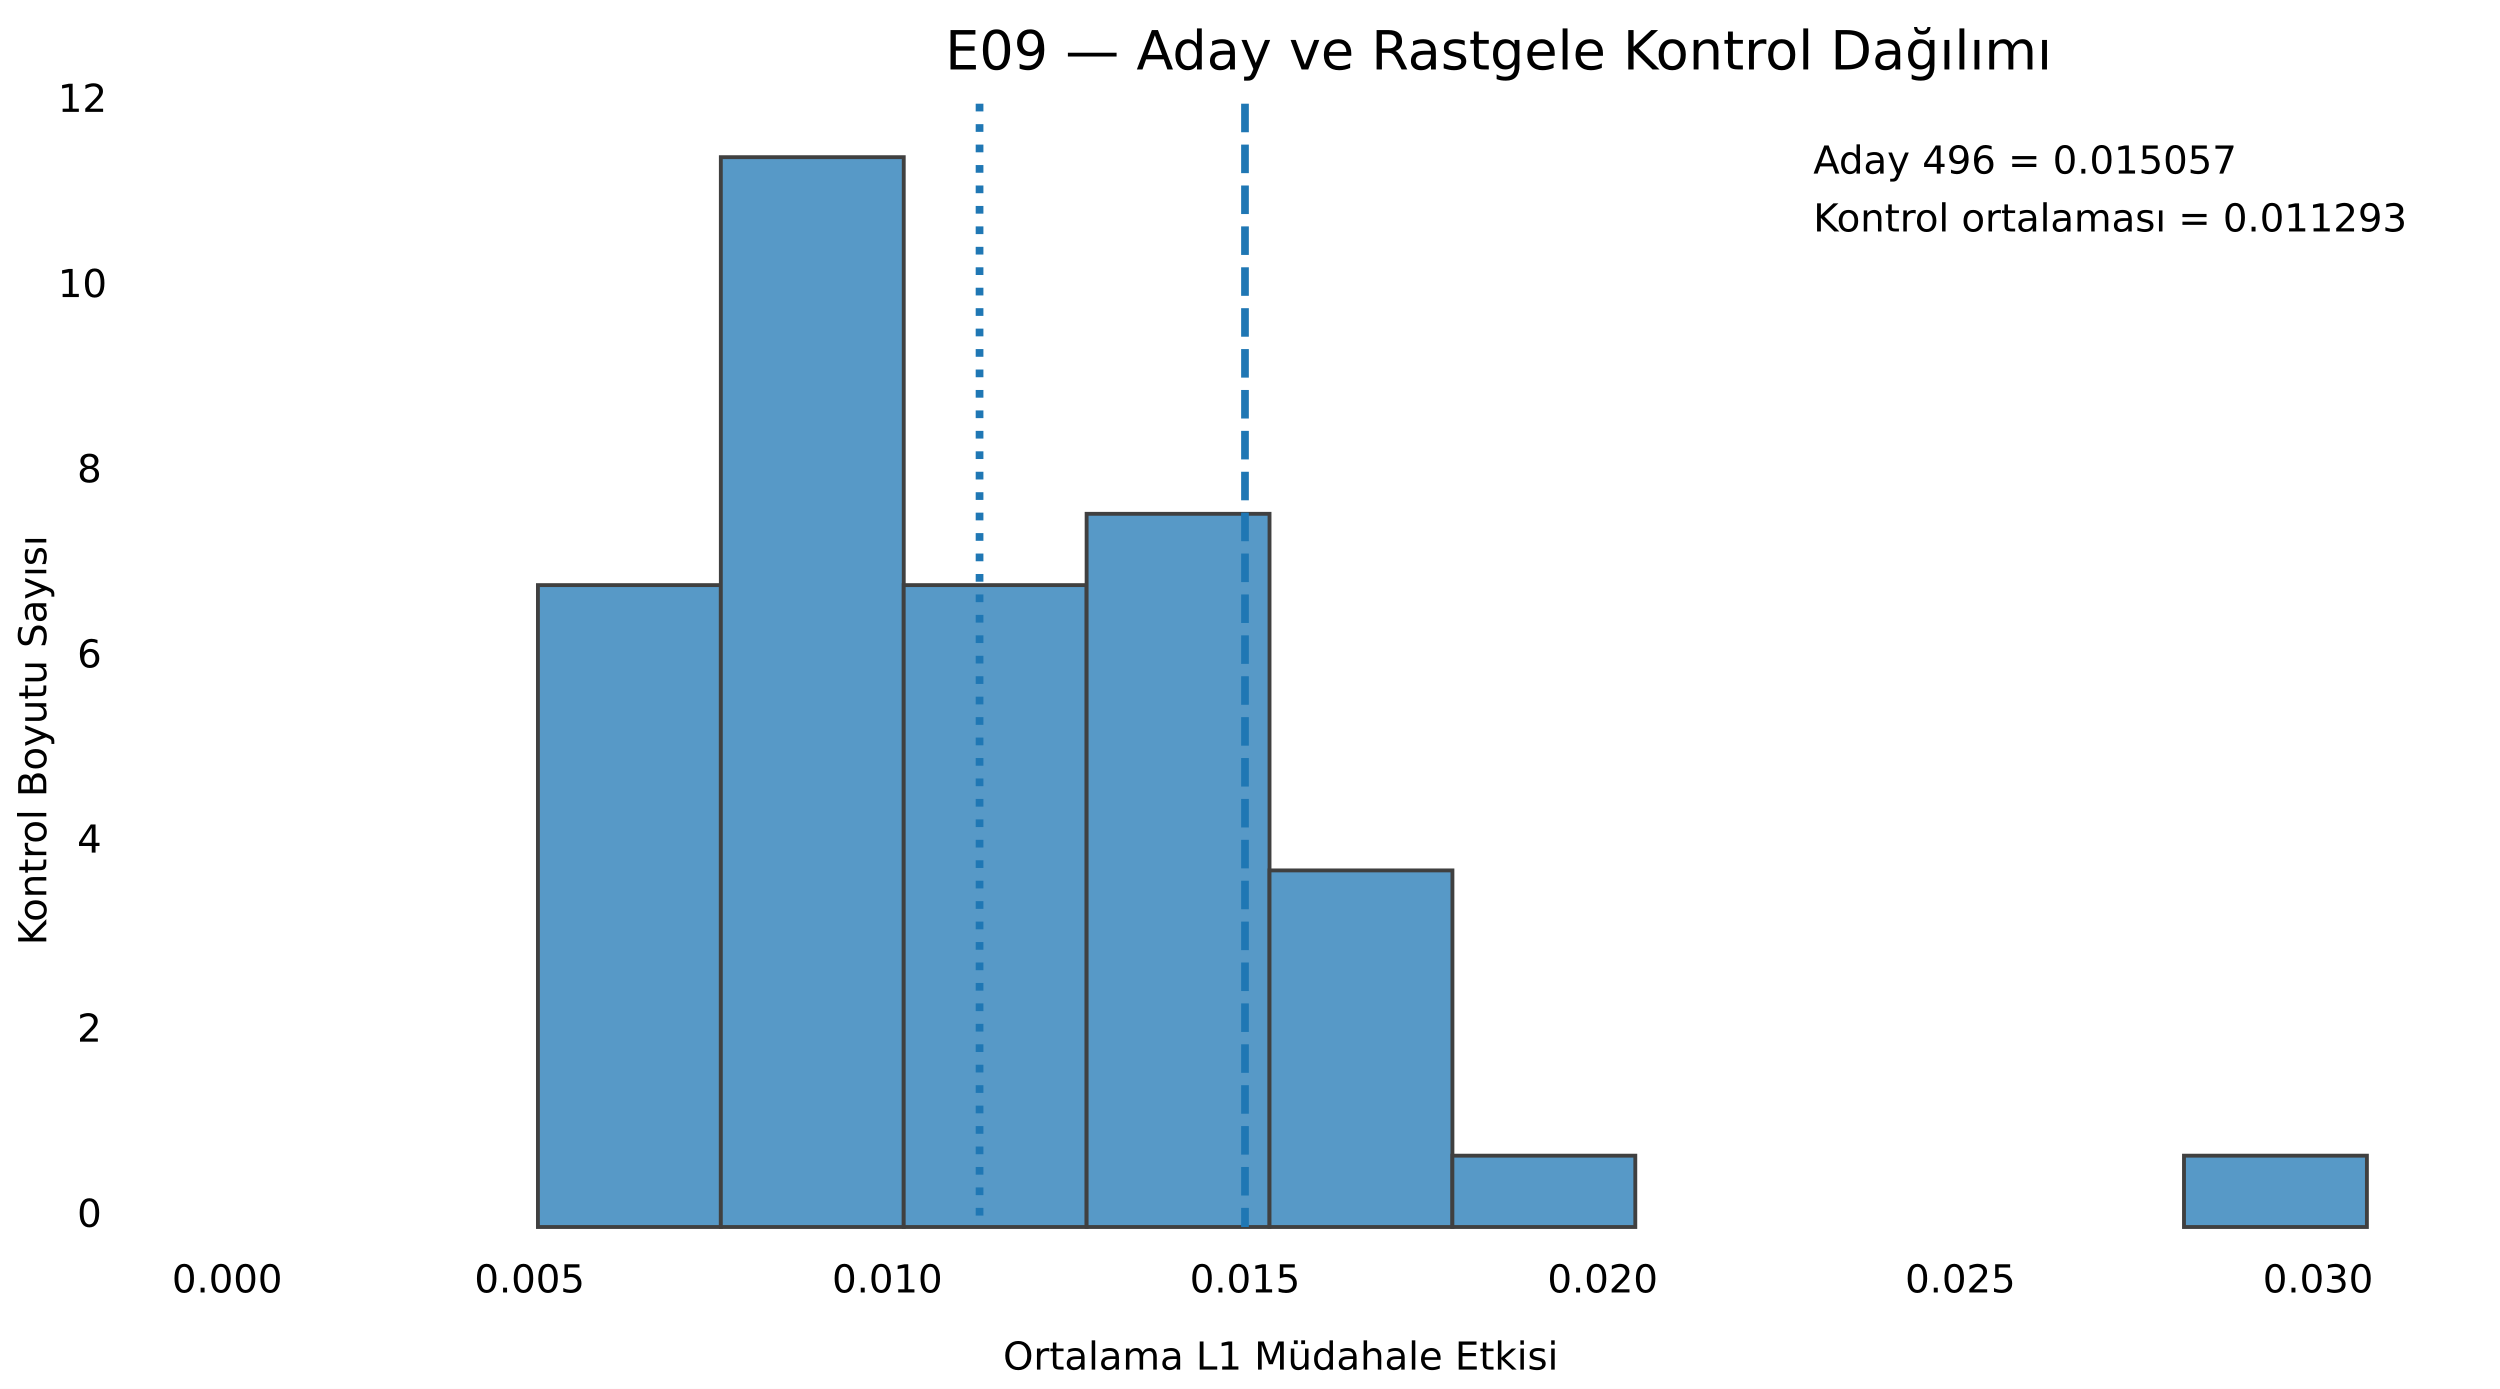
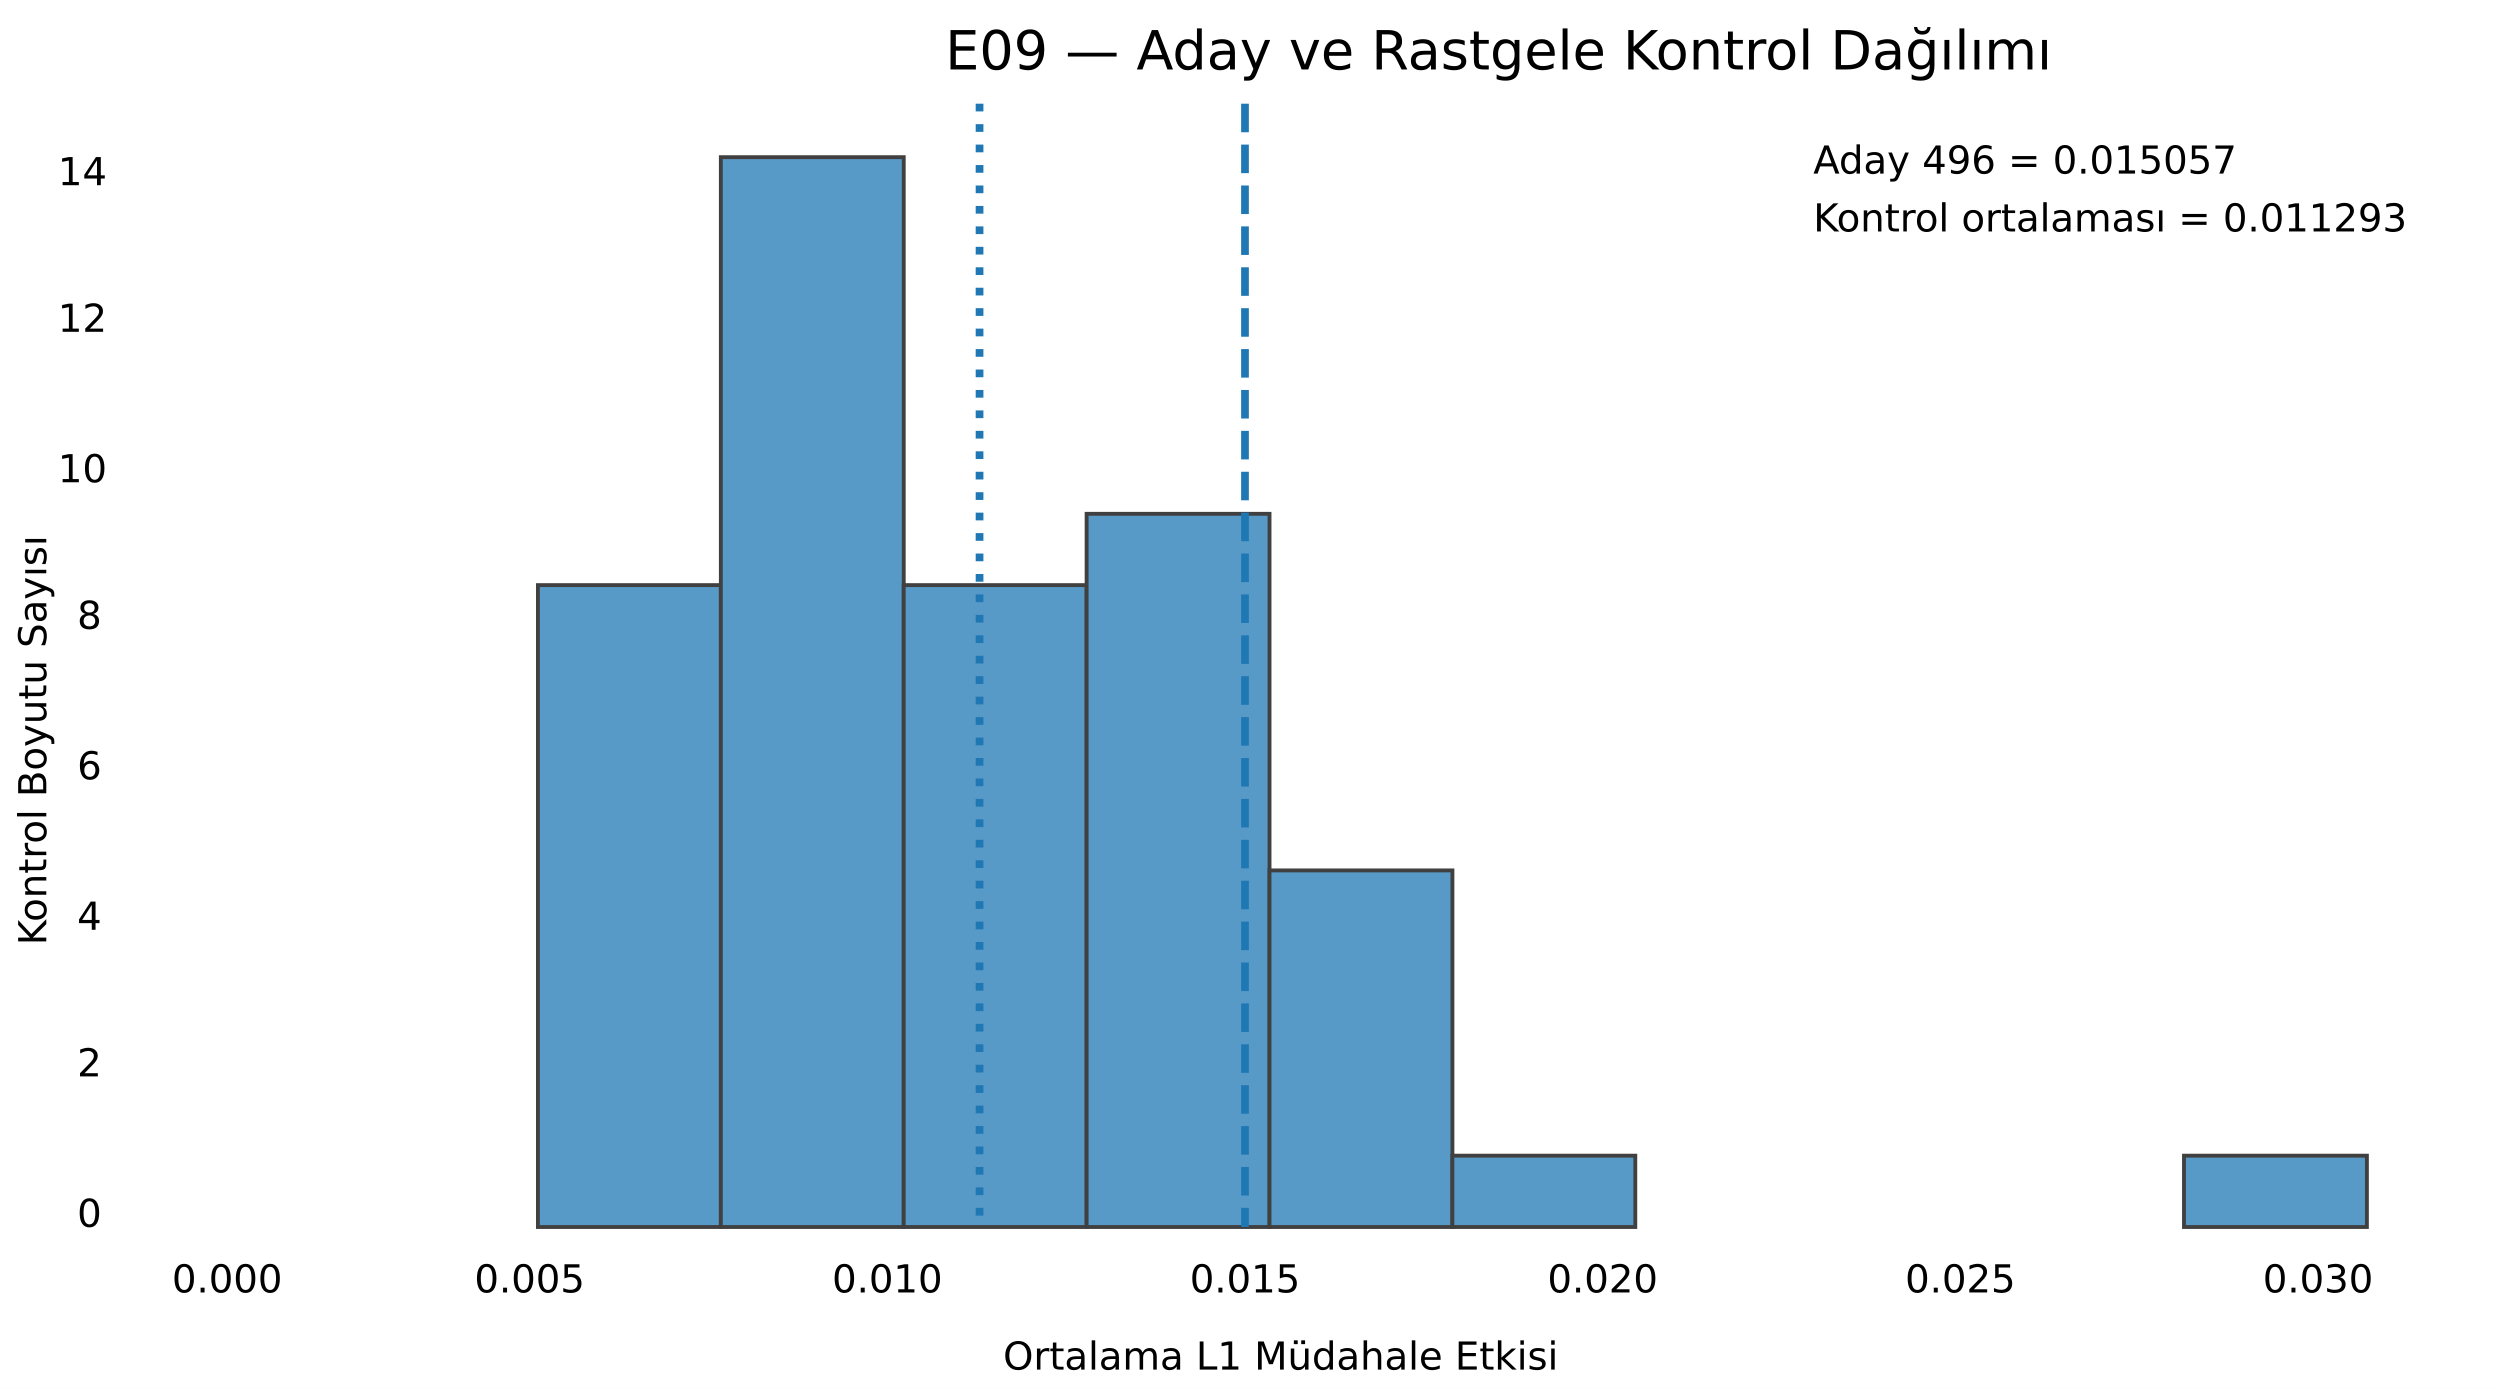
<svg xmlns="http://www.w3.org/2000/svg" width="648pt" height="360pt" viewBox="0 0 648 360" version="1.1">
  <g id="figure_1">
    <rect width="648" height="360" fill="white" />
    <g id="axes_1">
      <rect x="44.57" y="26.88" width="592.63" height="291.16" fill="white" />
      <g fill="#1f77b4" opacity="0.75" stroke="#000000">
        <rect x="139.43" y="151.66" width="47.41" height="166.38" />
        <rect x="186.84" y="40.74" width="47.41" height="277.30" />
        <rect x="234.24" y="151.66" width="47.41" height="166.38" />
        <rect x="281.65" y="133.18" width="47.41" height="184.86" />
        <rect x="329.06" y="225.61" width="47.41" height="92.43" />
        <rect x="376.46" y="299.55" width="47.41" height="18.49" />
        <rect x="566.09" y="299.55" width="47.41" height="18.49" />
      </g>
      <line x1="322.70" y1="26.88" x2="322.70" y2="318.04" stroke="#1f77b4" stroke-width="2" stroke-dasharray="7.4,3.2" />
      <line x1="253.90" y1="26.88" x2="253.90" y2="318.04" stroke="#1f77b4" stroke-width="2" stroke-dasharray="2,3.3" />
      <g font-family="DejaVu Sans, sans-serif" font-size="10" fill="black">
        <text x="44.57" y="335">0.000</text>
        <text x="122.97" y="335">0.005</text>
        <text x="215.68" y="335">0.010</text>
        <text x="308.39" y="335">0.015</text>
        <text x="401.10" y="335">0.020</text>
        <text x="493.81" y="335">0.025</text>
        <text x="586.52" y="335">0.030</text>
        <text x="20" y="318">0</text>
-         <text x="20" y="270">2</text>
-         <text x="20" y="221">4</text>
-         <text x="20" y="173">6</text>
-         <text x="20" y="125">8</text>
-         <text x="15" y="77">10</text>
-         <text x="15" y="29">12</text>
+         <text x="20" y="279">2</text>
+         <text x="20" y="241">4</text>
+         <text x="20" y="202">6</text>
+         <text x="20" y="163">8</text>
+         <text x="15" y="125">10</text>
+         <text x="15" y="86">12</text>
+         <text x="15" y="48">14</text>
        <text x="260" y="355">Ortalama L1 Müdahale Etkisi</text>
        <text transform="translate(12,245) rotate(-90)">Kontrol Boyutu Sayısı</text>
        <text x="245" y="18" font-size="14">E09 — Aday ve Rastgele Kontrol Dağılımı</text>
        <text x="470" y="45">Aday 496 = 0.015057</text>
        <text x="470" y="60">Kontrol ortalaması = 0.011293</text>
      </g>
    </g>
  </g>
</svg>
